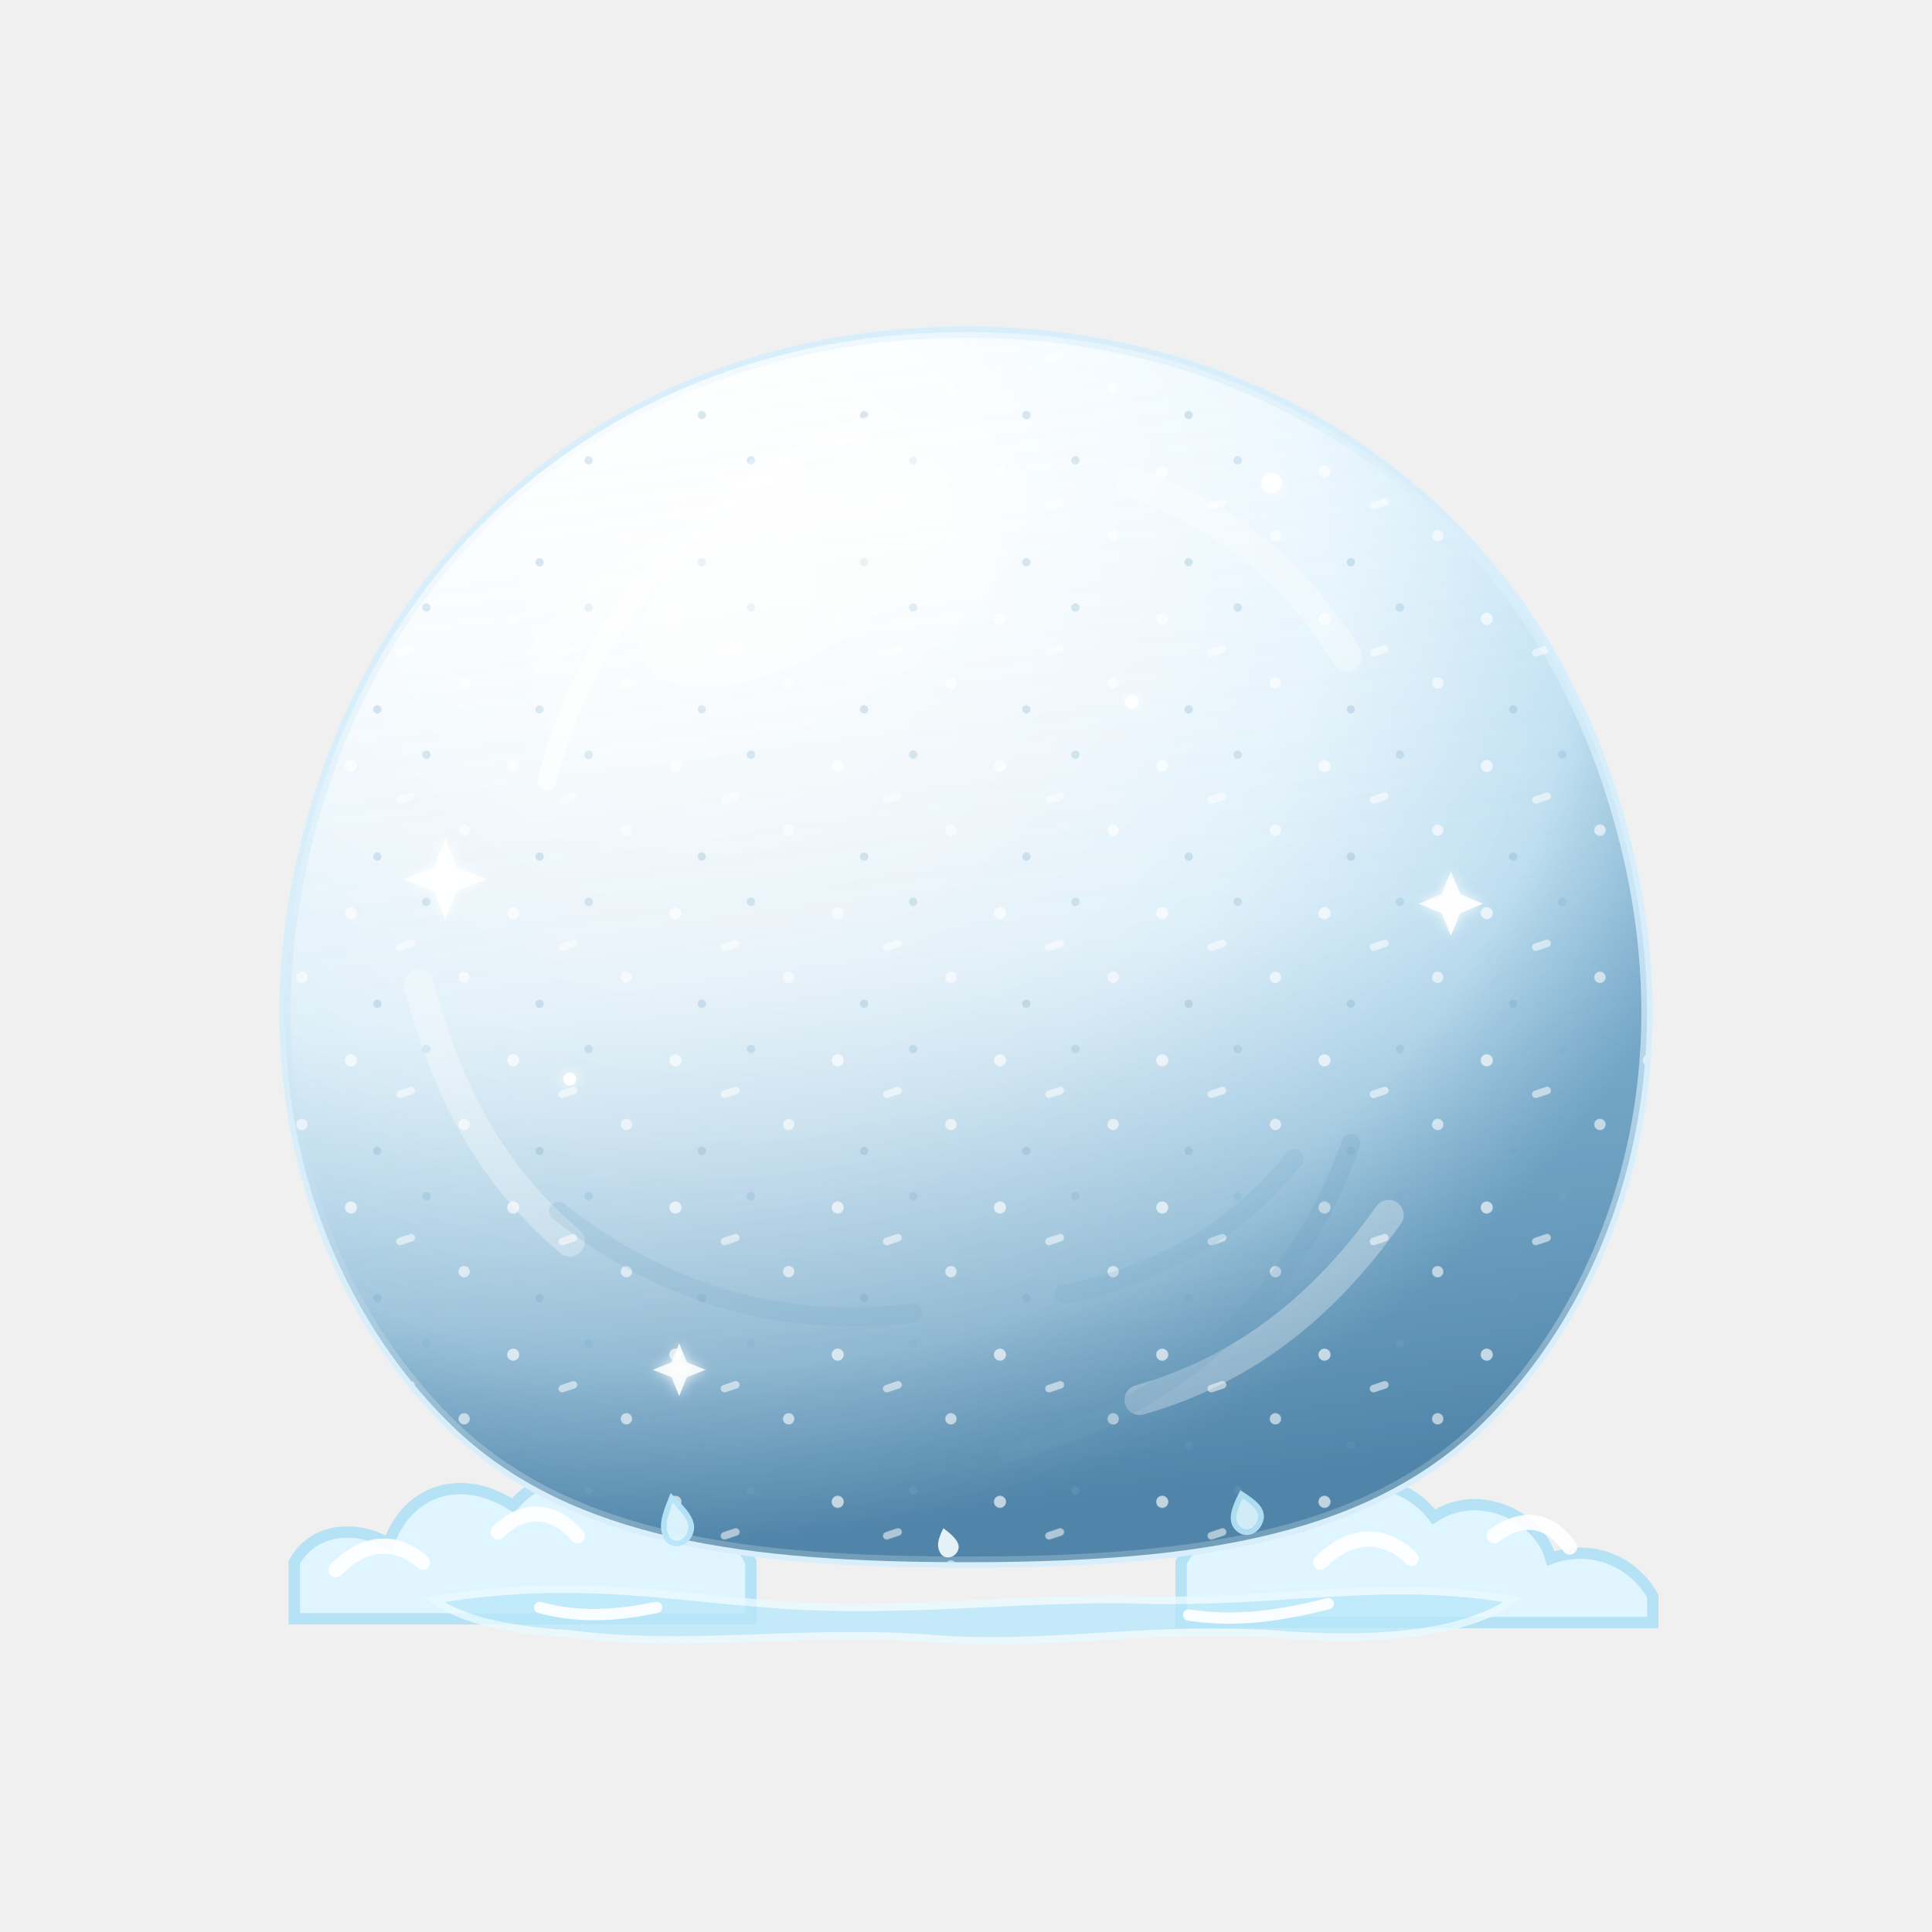
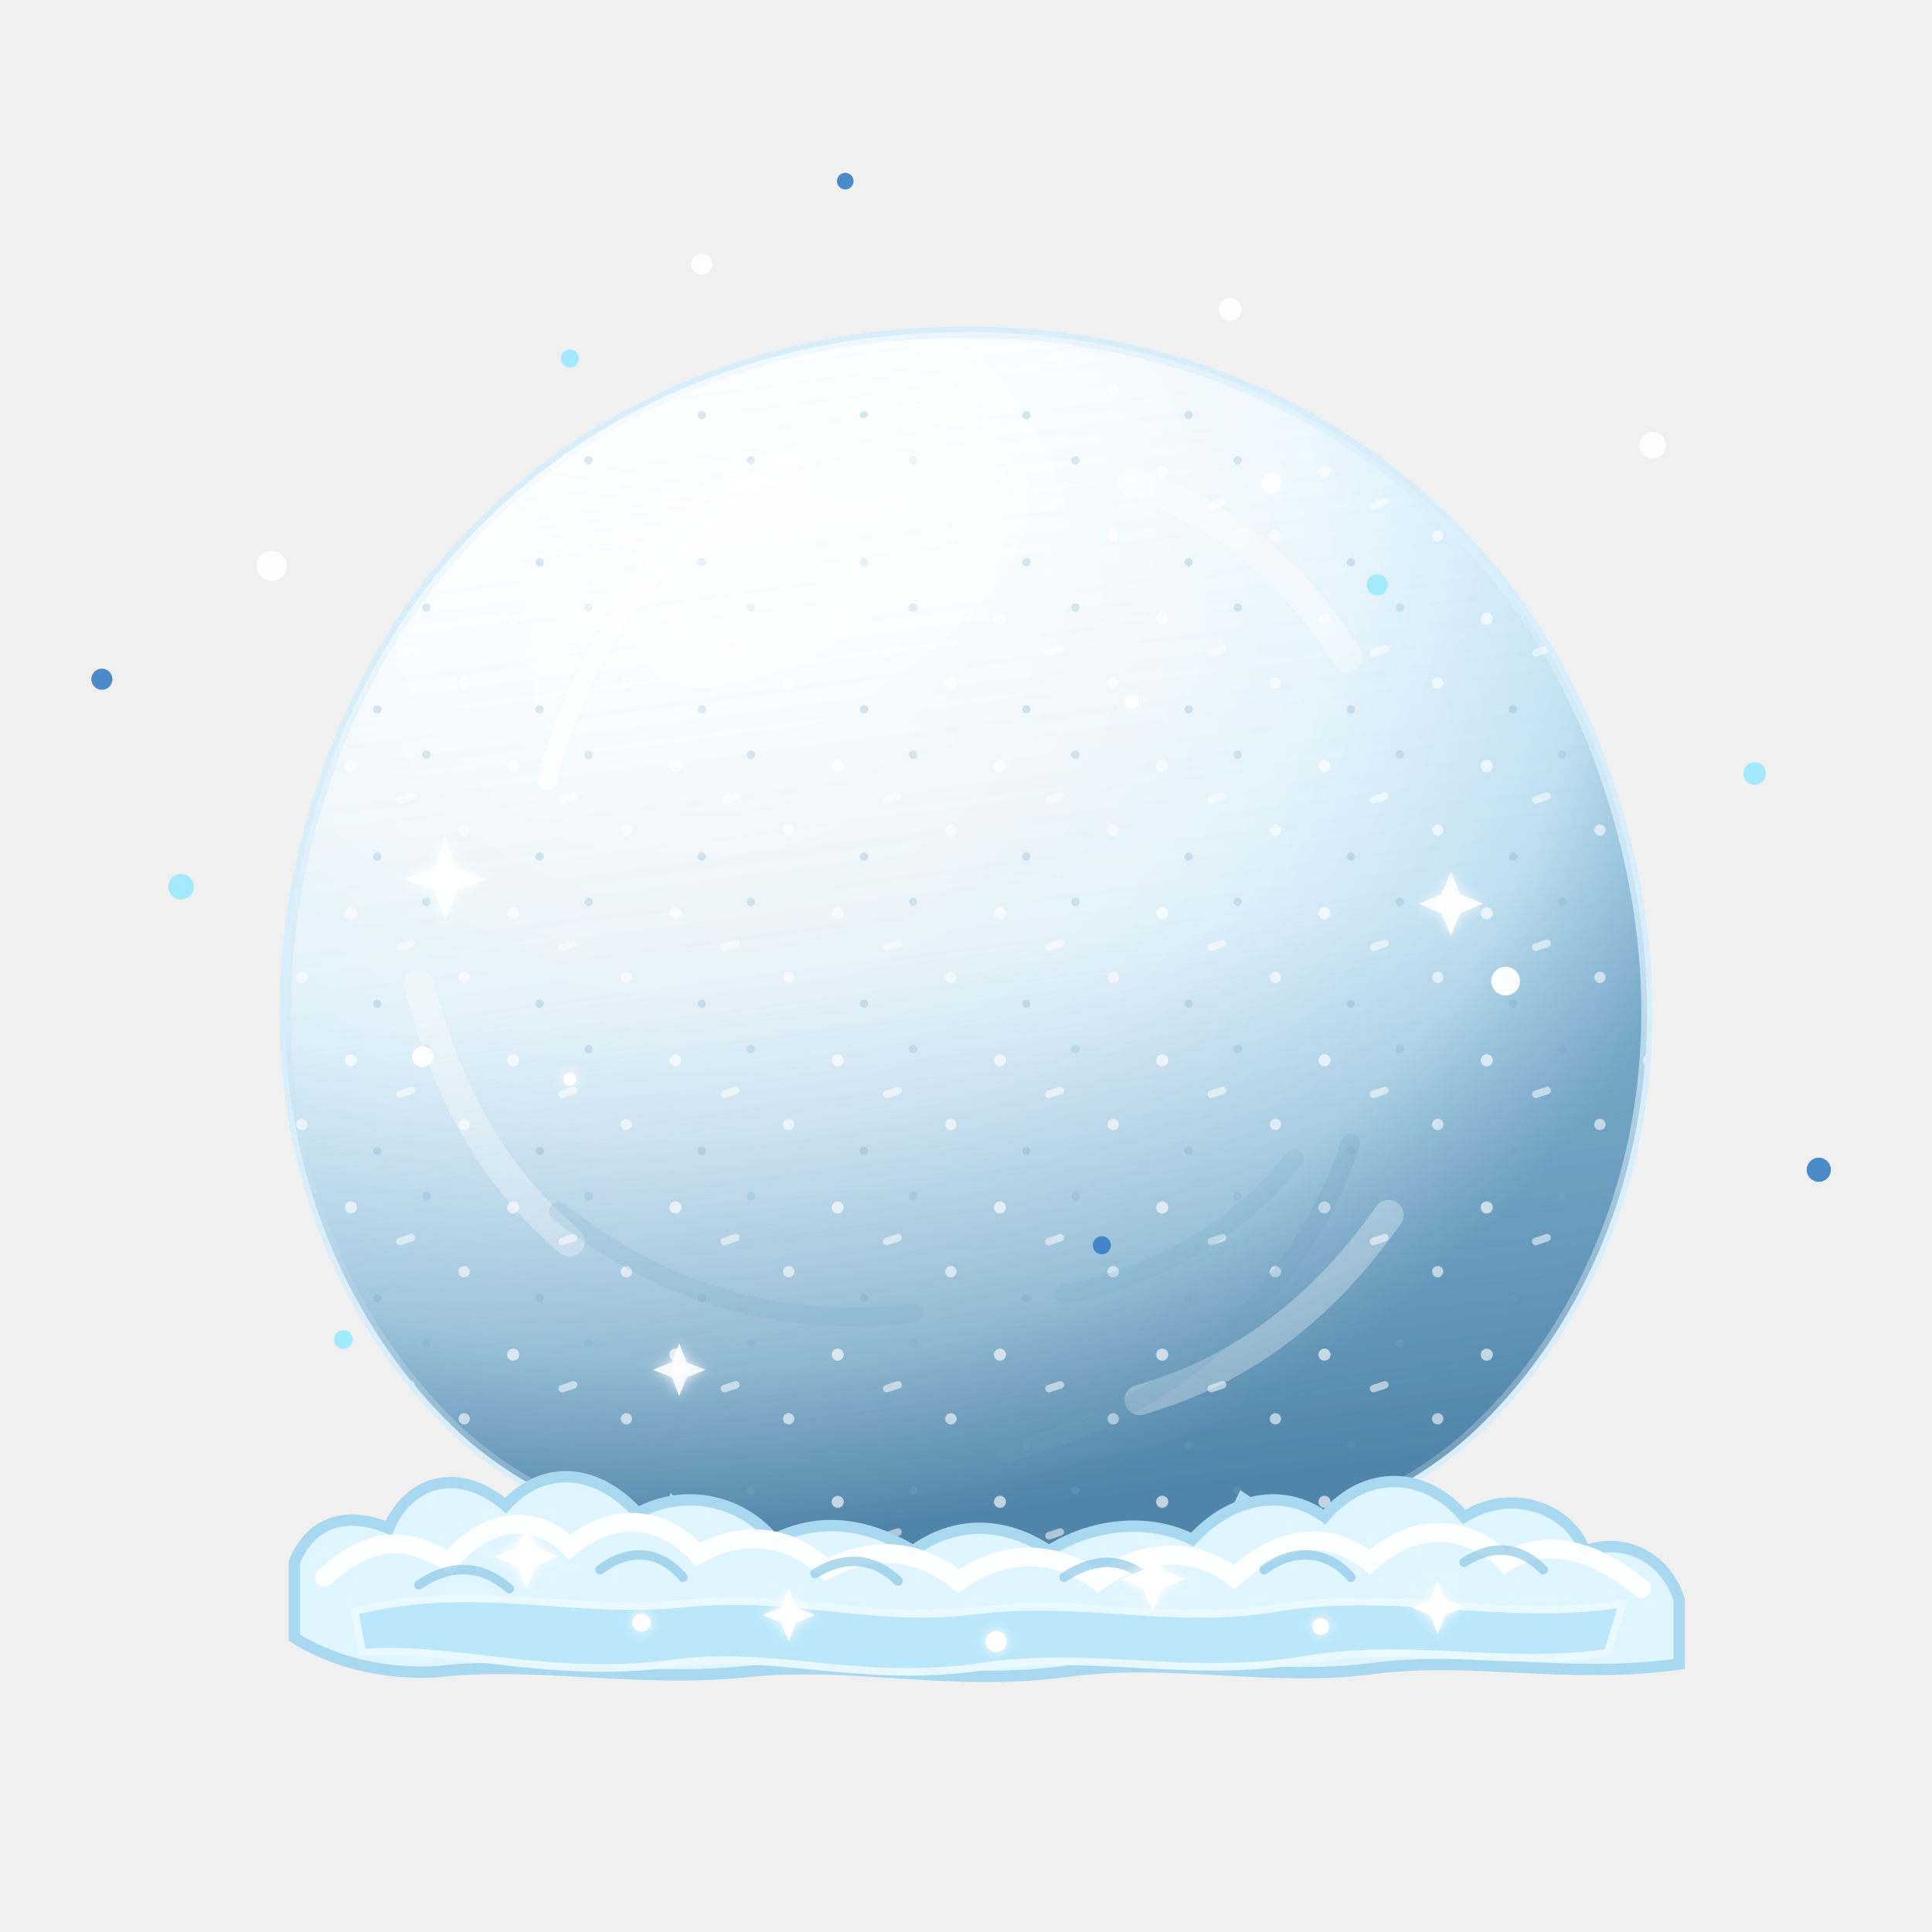
<svg xmlns="http://www.w3.org/2000/svg" width="512" height="512" viewBox="0 0 512 512">
  <defs>
    <radialGradient id="snow" cx="31%" cy="20%" r="78%">
      <stop offset="0" stop-color="#fff" />
      <stop offset=".28" stop-color="#fbfeff" />
      <stop offset=".58" stop-color="#e9f7ff" />
      <stop offset=".82" stop-color="#c6e4f4" />
      <stop offset="1" stop-color="#78a9c9" />
    </radialGradient>
    <radialGradient id="shine" cx="27%" cy="16%" r="70%">
      <stop offset="0" stop-color="#fff" stop-opacity=".98" />
      <stop offset=".38" stop-color="#fff" stop-opacity=".48" />
      <stop offset="1" stop-color="#fff" stop-opacity="0" />
    </radialGradient>
    <linearGradient id="lowerShade" x1="0" y1="0" x2=".15" y2="1">
      <stop offset="0" stop-color="#d8f1ff" stop-opacity="0" />
      <stop offset=".56" stop-color="#82b6d5" stop-opacity=".14" />
      <stop offset="1" stop-color="#376d94" stop-opacity=".62" />
    </linearGradient>
    <linearGradient id="melt" x1="0" y1="0" x2="0" y2="1">
      <stop offset="0" stop-color="#f5fdff" />
      <stop offset=".42" stop-color="#d5effb" />
      <stop offset="1" stop-color="#8bbbd5" />
    </linearGradient>
    <linearGradient id="ground" x1="0" y1="0" x2="0" y2="1">
      <stop offset="0" stop-color="#426f91" stop-opacity=".32" />
      <stop offset="1" stop-color="#426f91" stop-opacity="0" />
    </linearGradient>
    <filter id="soft" x="-40%" y="-40%" width="180%" height="180%">
      <feGaussianBlur stdDeviation="4.5" />
    </filter>
    <filter id="spark" x="-200%" y="-200%" width="500%" height="500%">
      <feGaussianBlur stdDeviation="1.6" result="b" />
      <feMerge>
        <feMergeNode in="b" />
        <feMergeNode in="SourceGraphic" />
      </feMerge>
    </filter>
    <clipPath id="ballClip">
      <path d="M256 88 C337 88 402 135 426 207 C451 281 428 344 391 379 C360 408 314 414 256 414 C198 414 152 408 121 379 C84 344 61 281 86 207 C110 135 175 88 256 88Z" />
    </clipPath>
    <pattern id="grain" width="43" height="39" patternUnits="userSpaceOnUse">
      <circle cx="7" cy="8" r="1.6" fill="#fff" opacity=".9" />
      <circle cx="27" cy="5" r="1.1" fill="#75a9c8" opacity=".35" />
      <circle cx="37" cy="25" r="1.5" fill="#fff" opacity=".82" />
      <circle cx="14" cy="32" r="1.1" fill="#6d9fbe" opacity=".34" />
      <path d="M20 17l3-1" stroke="#fff" stroke-width="2" stroke-linecap="round" opacity=".75" />
    </pattern>
  </defs>
-   <path d="M78 414 C83 405 94 404 103 409 C108 395 122 390 136 399 C145 388 160 390 169 402 C184 397 194 404 199 414 L199 429 L78 429Z" fill="#dff5ff" stroke="#b6e2f6" stroke-width="3" />
-   <path d="M313 414 C320 402 333 397 345 404 C352 391 370 389 380 402 C392 394 408 402 411 413 C422 409 433 414 438 423 L438 430 L313 430Z" fill="#dff5ff" stroke="#b6e2f6" stroke-width="3" />
-   <path d="M89 416c8-8 16-8 23-2m20-8c7-7 15-6 21 1m197 7c8-8 17-8 24-1m22-6c8-6 15-4 20 3" fill="none" stroke="#fff" stroke-width="4" stroke-linecap="round" opacity=".9" />
-   <path d="M115 424 C151 418 176 423 203 425 C238 428 272 423 303 424 C340 425 367 418 401 424 C387 434 361 435 337 433 C300 431 276 437 244 434 C209 432 182 437 151 433 C134 432 122 429 115 424Z" fill="#b9e7fa" opacity=".8" stroke="#e8faff" stroke-width="2" />
-   <path d="M143 426c11 3 21 2 31 0m141 2c13 2 25 0 37-3" fill="none" stroke="#fff" stroke-width="3" stroke-linecap="round" opacity=".9" />
  <path d="M256 88 C337 88 402 135 426 207 C451 281 428 344 391 379 C360 408 314 414 256 414 C198 414 152 408 121 379 C84 344 61 281 86 207 C110 135 175 88 256 88Z" fill="url(#snow)" stroke="#d8effb" stroke-width="3" />
  <g clip-path="url(#ballClip)">
    <path d="M65 86H447V420H65Z" fill="url(#shine)" />
    <path d="M65 86H447V420H65Z" fill="url(#lowerShade)" />
    <path d="M65 86H447V420H65Z" fill="url(#grain)" opacity=".72" />
    <path d="M143 174c23-28 55-41 86-39M300 128c25 8 44 25 57 46M111 261c8 30 20 51 40 68M302 371c28-8 49-25 66-49" fill="none" stroke="#fff" stroke-width="8" stroke-linecap="round" opacity=".3" />
    <path d="M148 321c29 23 61 31 94 27M282 343c25-5 46-17 61-36" fill="none" stroke="#78a9c8" stroke-width="5" stroke-linecap="round" opacity=".2" />
    <ellipse cx="207" cy="157" rx="72" ry="35" fill="#fff" opacity=".2" transform="rotate(-28 207 157)" />
  </g>
  <path d="M178 397c-2 5-3 8-1 11 2 2 5 1 6-2 1-3-2-6-5-9Z" fill="#dff7ff" stroke="#b8e6fa" stroke-width="1.5" opacity=".95" />
  <path d="M329 396c-2 4-3 7-1 9 2 2 5 1 6-2 1-3-2-5-5-7Z" fill="#dff7ff" stroke="#b8e6fa" stroke-width="1.5" opacity=".9" />
  <path d="M250 405c-1.5 3-2 5-.5 7 1.5 1.5 4 .5 4.5-1.5.5-2-2-4-4-5.5Z" fill="#f4fdff" opacity=".9" />
  <ellipse cx="211" cy="151" rx="47" ry="22" fill="#fff" opacity=".38" transform="rotate(-32 211 151)" />
  <path d="M145 207c12-48 47-83 91-96" fill="none" stroke="#fff" stroke-width="5" stroke-linecap="round" opacity=".65" />
  <path d="M358 303c-15 43-49 71-91 82" fill="none" stroke="#6f9fbd" stroke-width="5" stroke-linecap="round" opacity=".22" />
  <g fill="#fff" filter="url(#spark)">
    <path d="M115 230l3-8 3 8 8 3-8 3-3 8-3-8-8-3Z" opacity=".9" />
    <path d="M382 237l2.5-6 2.5 6 6 2.5-6 2.5-2.5 6-2.5-6-6-2.5Z" opacity=".88" />
    <path d="M178 361l2-5 2 5 5 2-5 2-2 5-2-5-5-2Z" opacity=".85" />
    <circle cx="337" cy="128" r="2.6" />
    <circle cx="300" cy="186" r="1.8" />
    <circle cx="151" cy="286" r="1.7" />
  </g>
+   <path d="M78 414 C82 404 91 400 103 405 C108 393 121 388 134 399 C144 388 158 389 169 401 C182 394 197 398 205 408 C219 401 232 405 242 411 C253 403 266 403 278 411 C289 404 304 402 316 408 C326 397 340 394 351 402 C362 389 378 390 388 402 C401 394 416 400 420 411 C432 407 442 414 445 424 L445 441 C416 445 391 439 365 442 C337 446 310 439 282 443 C252 447 225 440 198 443 C168 446 142 440 116 443 C99 444 86 439 78 434Z" fill="#dff5ff" stroke="#a9d9f0" stroke-width="3" />
+   <path d="M86 418 C98 407 108 407 119 414 C128 403 141 400 151 410 C163 400 176 402 185 412 C197 405 210 407 219 416 C232 409 244 411 254 419 C267 410 280 411 291 419 C303 410 317 410 327 418 C339 407 352 405 363 414 C375 403 389 404 399 414 C410 407 423 411 435 421" fill="none" stroke="#fff" stroke-width="5" stroke-linecap="round" opacity=".96" />
+   <path d="M94 427 C126 419 151 428 181 425 C210 422 230 430 257 427 C286 423 311 431 339 426 C371 421 398 430 430 425 L426 438 C398 442 373 435 345 440 C314 445 288 437 258 442 C226 446 204 437 177 441 C145 445 119 436 96 438Z" fill="#b8e7fa" opacity=".94" stroke="#eafaff" stroke-width="2" />
+   <path d="M111 420c9-6 17-5 24 1m24-5c8-6 16-5 22 2m35-1c8-5 16-4 22 2m44-1c9-6 17-5 24 2m29-4c8-6 17-5 23 2m30-4c8-5 15-4 21 2" fill="none" stroke="#8fc9e7" stroke-width="2.5" stroke-linecap="round" opacity=".7" />
+   <g filter="url(#spark)">
+     <path d="M137 410l2.5-6 2.5 6 6 2.5-6 2.5-2.5 6-2.5-6-6-2.5Z" fill="#fff" />
+     <path d="M207 426l2-5 2 5 5 2-5 2-2 5-2-5-5-2Z" fill="#fff" />
+     <path d="M303 416l2.5-6 2.5 6 6 2.5-6 2.5-2.5 6-2.5-6-6-2.5Z" fill="#fff" />
+     <path d="M379 424l2-5 2 5 5 2-5 2-2 5-2-5-5-2Z" fill="#fff" />
+     <circle cx="170" cy="430" r="2.4" fill="#fff" />
+     <circle cx="264" cy="435" r="2.8" fill="#fff" />
+     <circle cx="350" cy="431" r="2.2" fill="#fff" />
+   </g>
+   <g stroke="none">
+     <g fill="#fff" opacity=".95">
+       <circle cx="72" cy="150" r="4">
+         <animate attributeName="cy" values="150;360;150" dur="4.8s" repeatCount="indefinite" />
+       </circle>
+       <circle cx="438" cy="118" r="3.5">
+         <animate attributeName="cy" values="118;340;118" dur="5.4s" repeatCount="indefinite" />
+       </circle>
+       <circle cx="112" cy="280" r="2.8">
+         <animate attributeName="cy" values="280;430;280" dur="4.1s" repeatCount="indefinite" />
+       </circle>
+       <circle cx="399" cy="260" r="3.8">
+         <animate attributeName="cy" values="260;430;260" dur="4.6s" repeatCount="indefinite" />
+       </circle>
+       <circle cx="186" cy="70" r="2.8">
+         <animate attributeName="cy" values="70;270;70" dur="5.1s" repeatCount="indefinite" />
+       </circle>
+       <circle cx="326" cy="82" r="3">
+         <animate attributeName="cy" values="82;290;82" dur="4.4s" repeatCount="indefinite" />
+       </circle>
+     </g>
+     <g fill="#9feaff" opacity=".94">
+       <circle cx="48" cy="235" r="3.4">
+         <animate attributeName="cy" values="235;430;235" dur="5.2s" repeatCount="indefinite" />
+       </circle>
+       <circle cx="465" cy="205" r="3">
+         <animate attributeName="cy" values="205;420;205" dur="4.7s" repeatCount="indefinite" />
+       </circle>
+       <circle cx="151" cy="95" r="2.4">
+         <animate attributeName="cy" values="95;310;95" dur="4.3s" repeatCount="indefinite" />
+       </circle>
+       <circle cx="365" cy="155" r="2.8">
+         <animate attributeName="cy" values="155;370;155" dur="5.6s" repeatCount="indefinite" />
+       </circle>
+       <circle cx="91" cy="355" r="2.5">
+         <animate attributeName="cy" values="355;450;355" dur="3.9s" repeatCount="indefinite" />
+       </circle>
+     </g>
+     <g fill="#397fc5" opacity=".9">
+       <circle cx="27" cy="180" r="2.8">
+         <animate attributeName="cy" values="180;390;180" dur="5.7s" repeatCount="indefinite" />
+       </circle>
+       <circle cx="482" cy="310" r="3.2">
+         <animate attributeName="cy" values="310;450;310" dur="4.9s" repeatCount="indefinite" />
+       </circle>
+       <circle cx="224" cy="48" r="2.2">
+         <animate attributeName="cy" values="48;250;48" dur="4.6s" repeatCount="indefinite" />
+       </circle>
+       <circle cx="292" cy="330" r="2.4">
+         <animate attributeName="cy" values="330;455;330" dur="4.2s" repeatCount="indefinite" />
+       </circle>
+     </g>
+   </g>
</svg>
